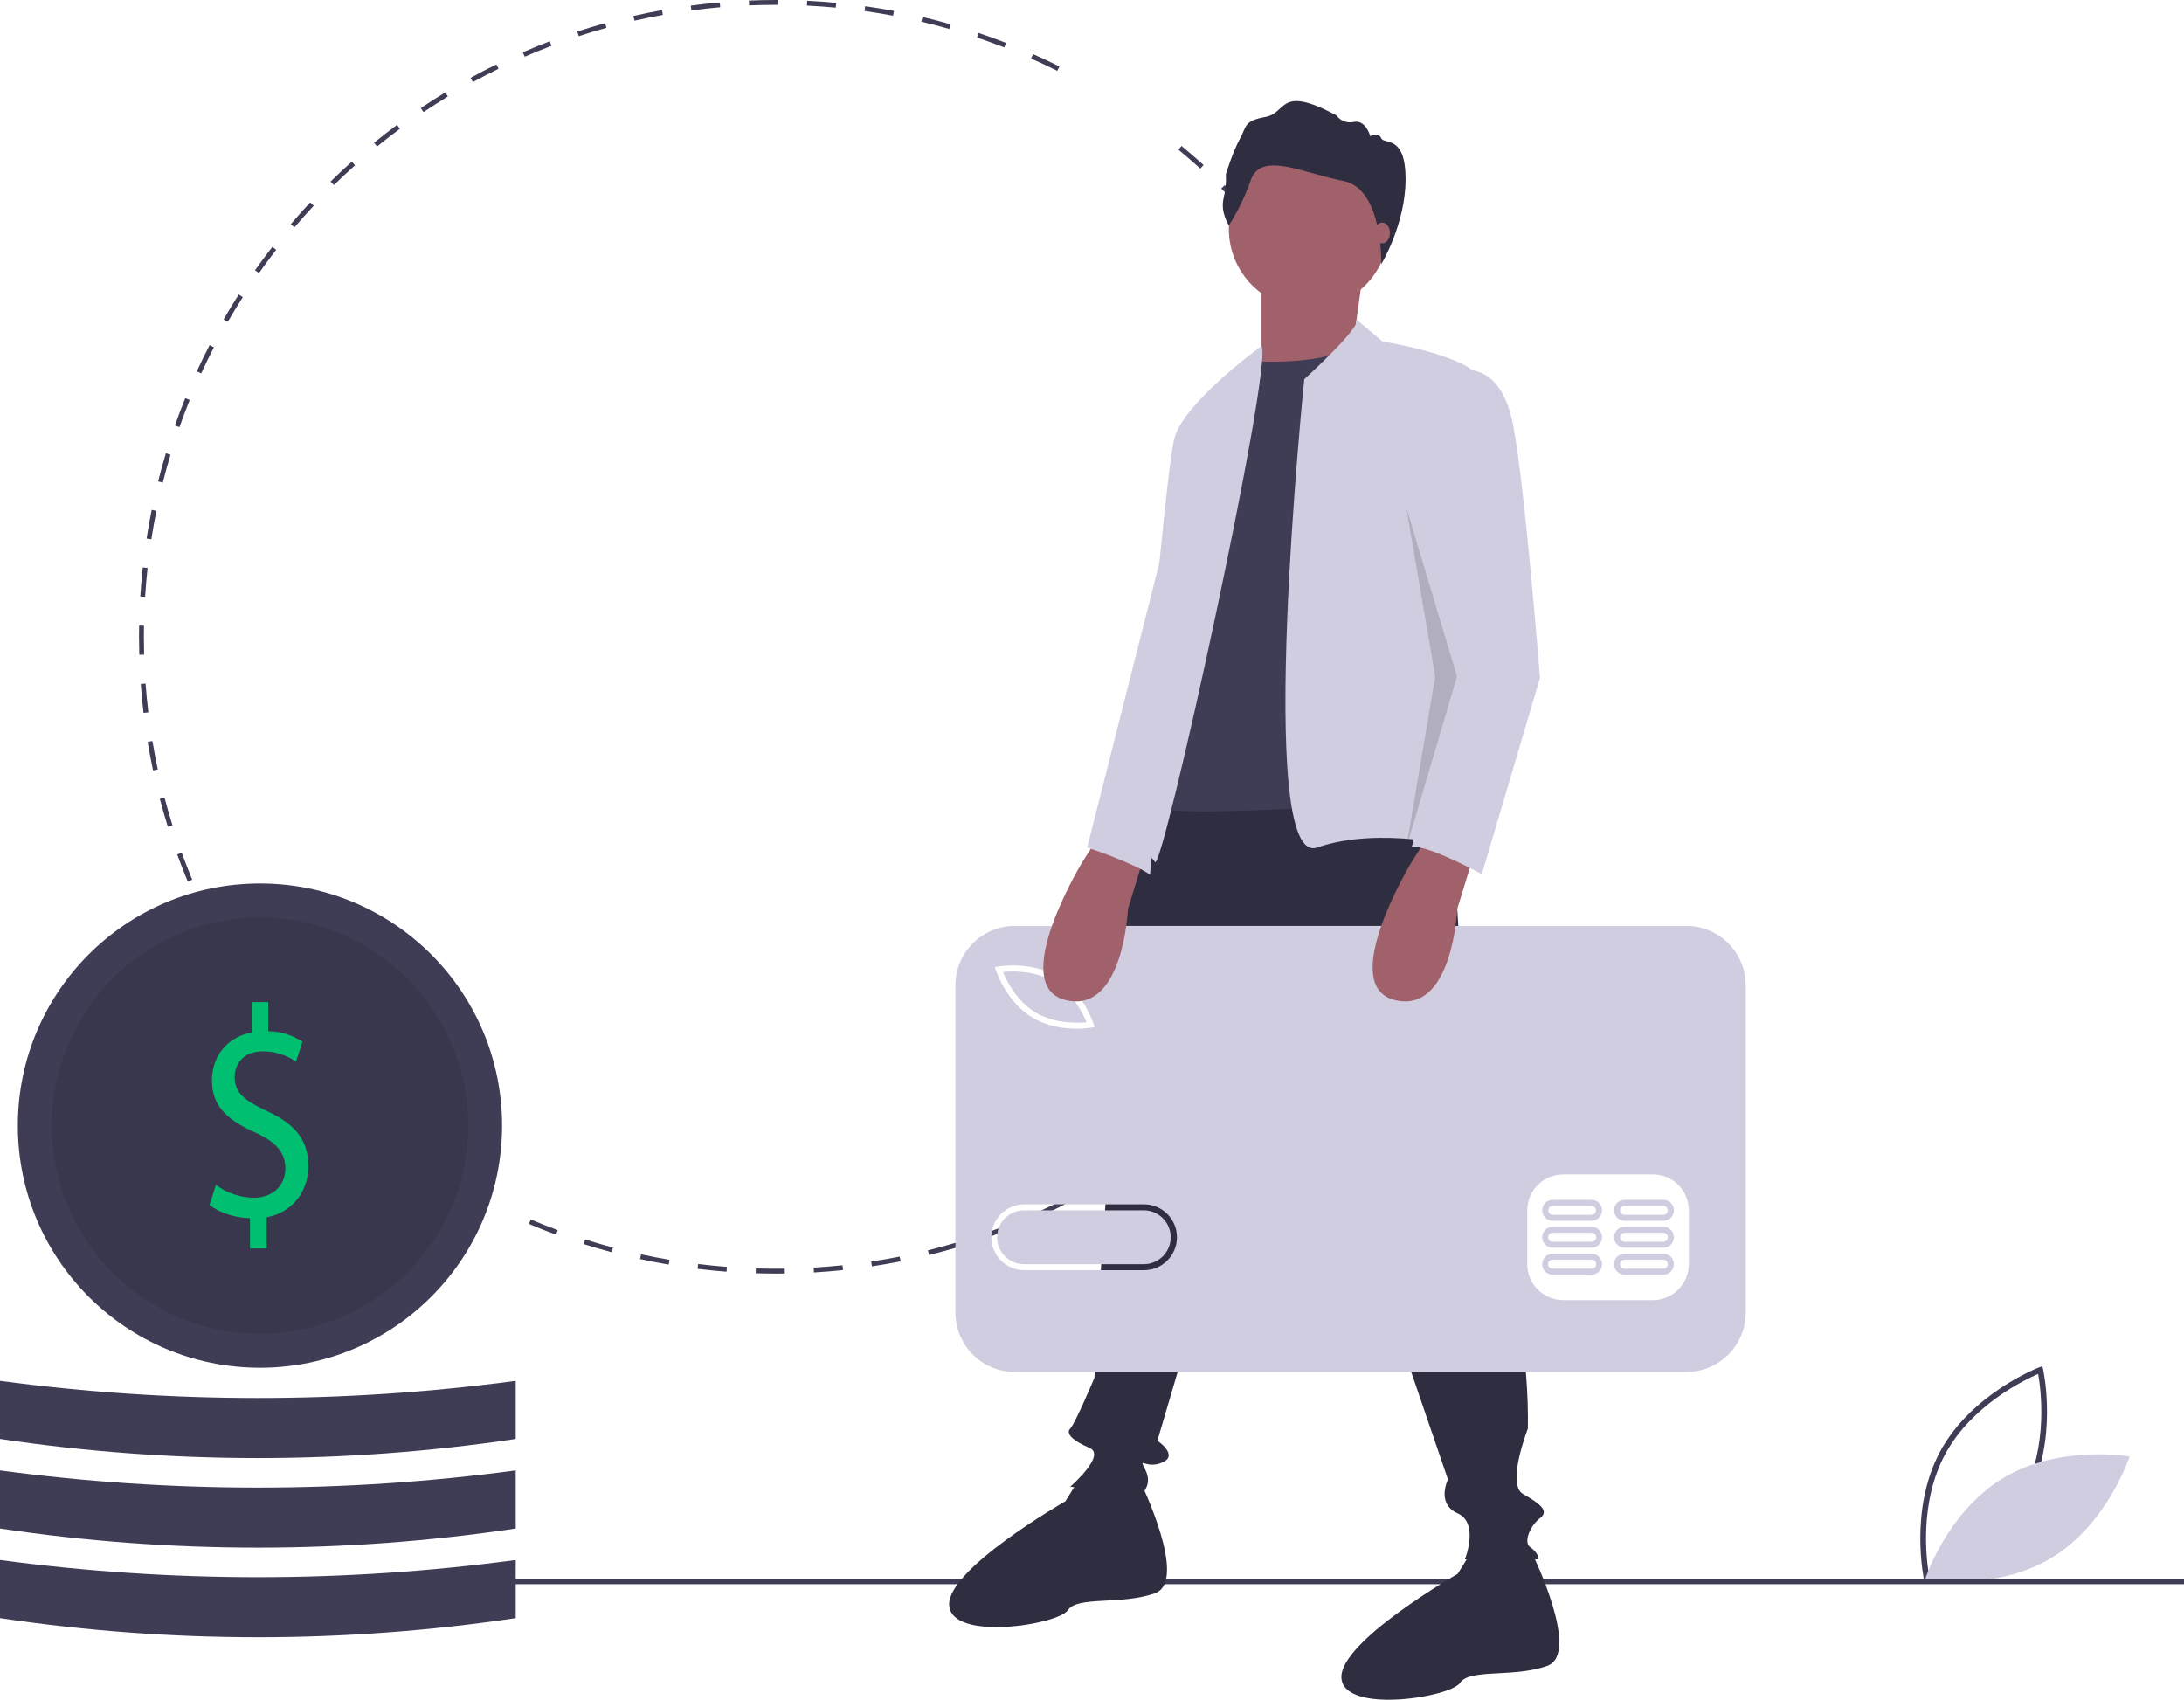
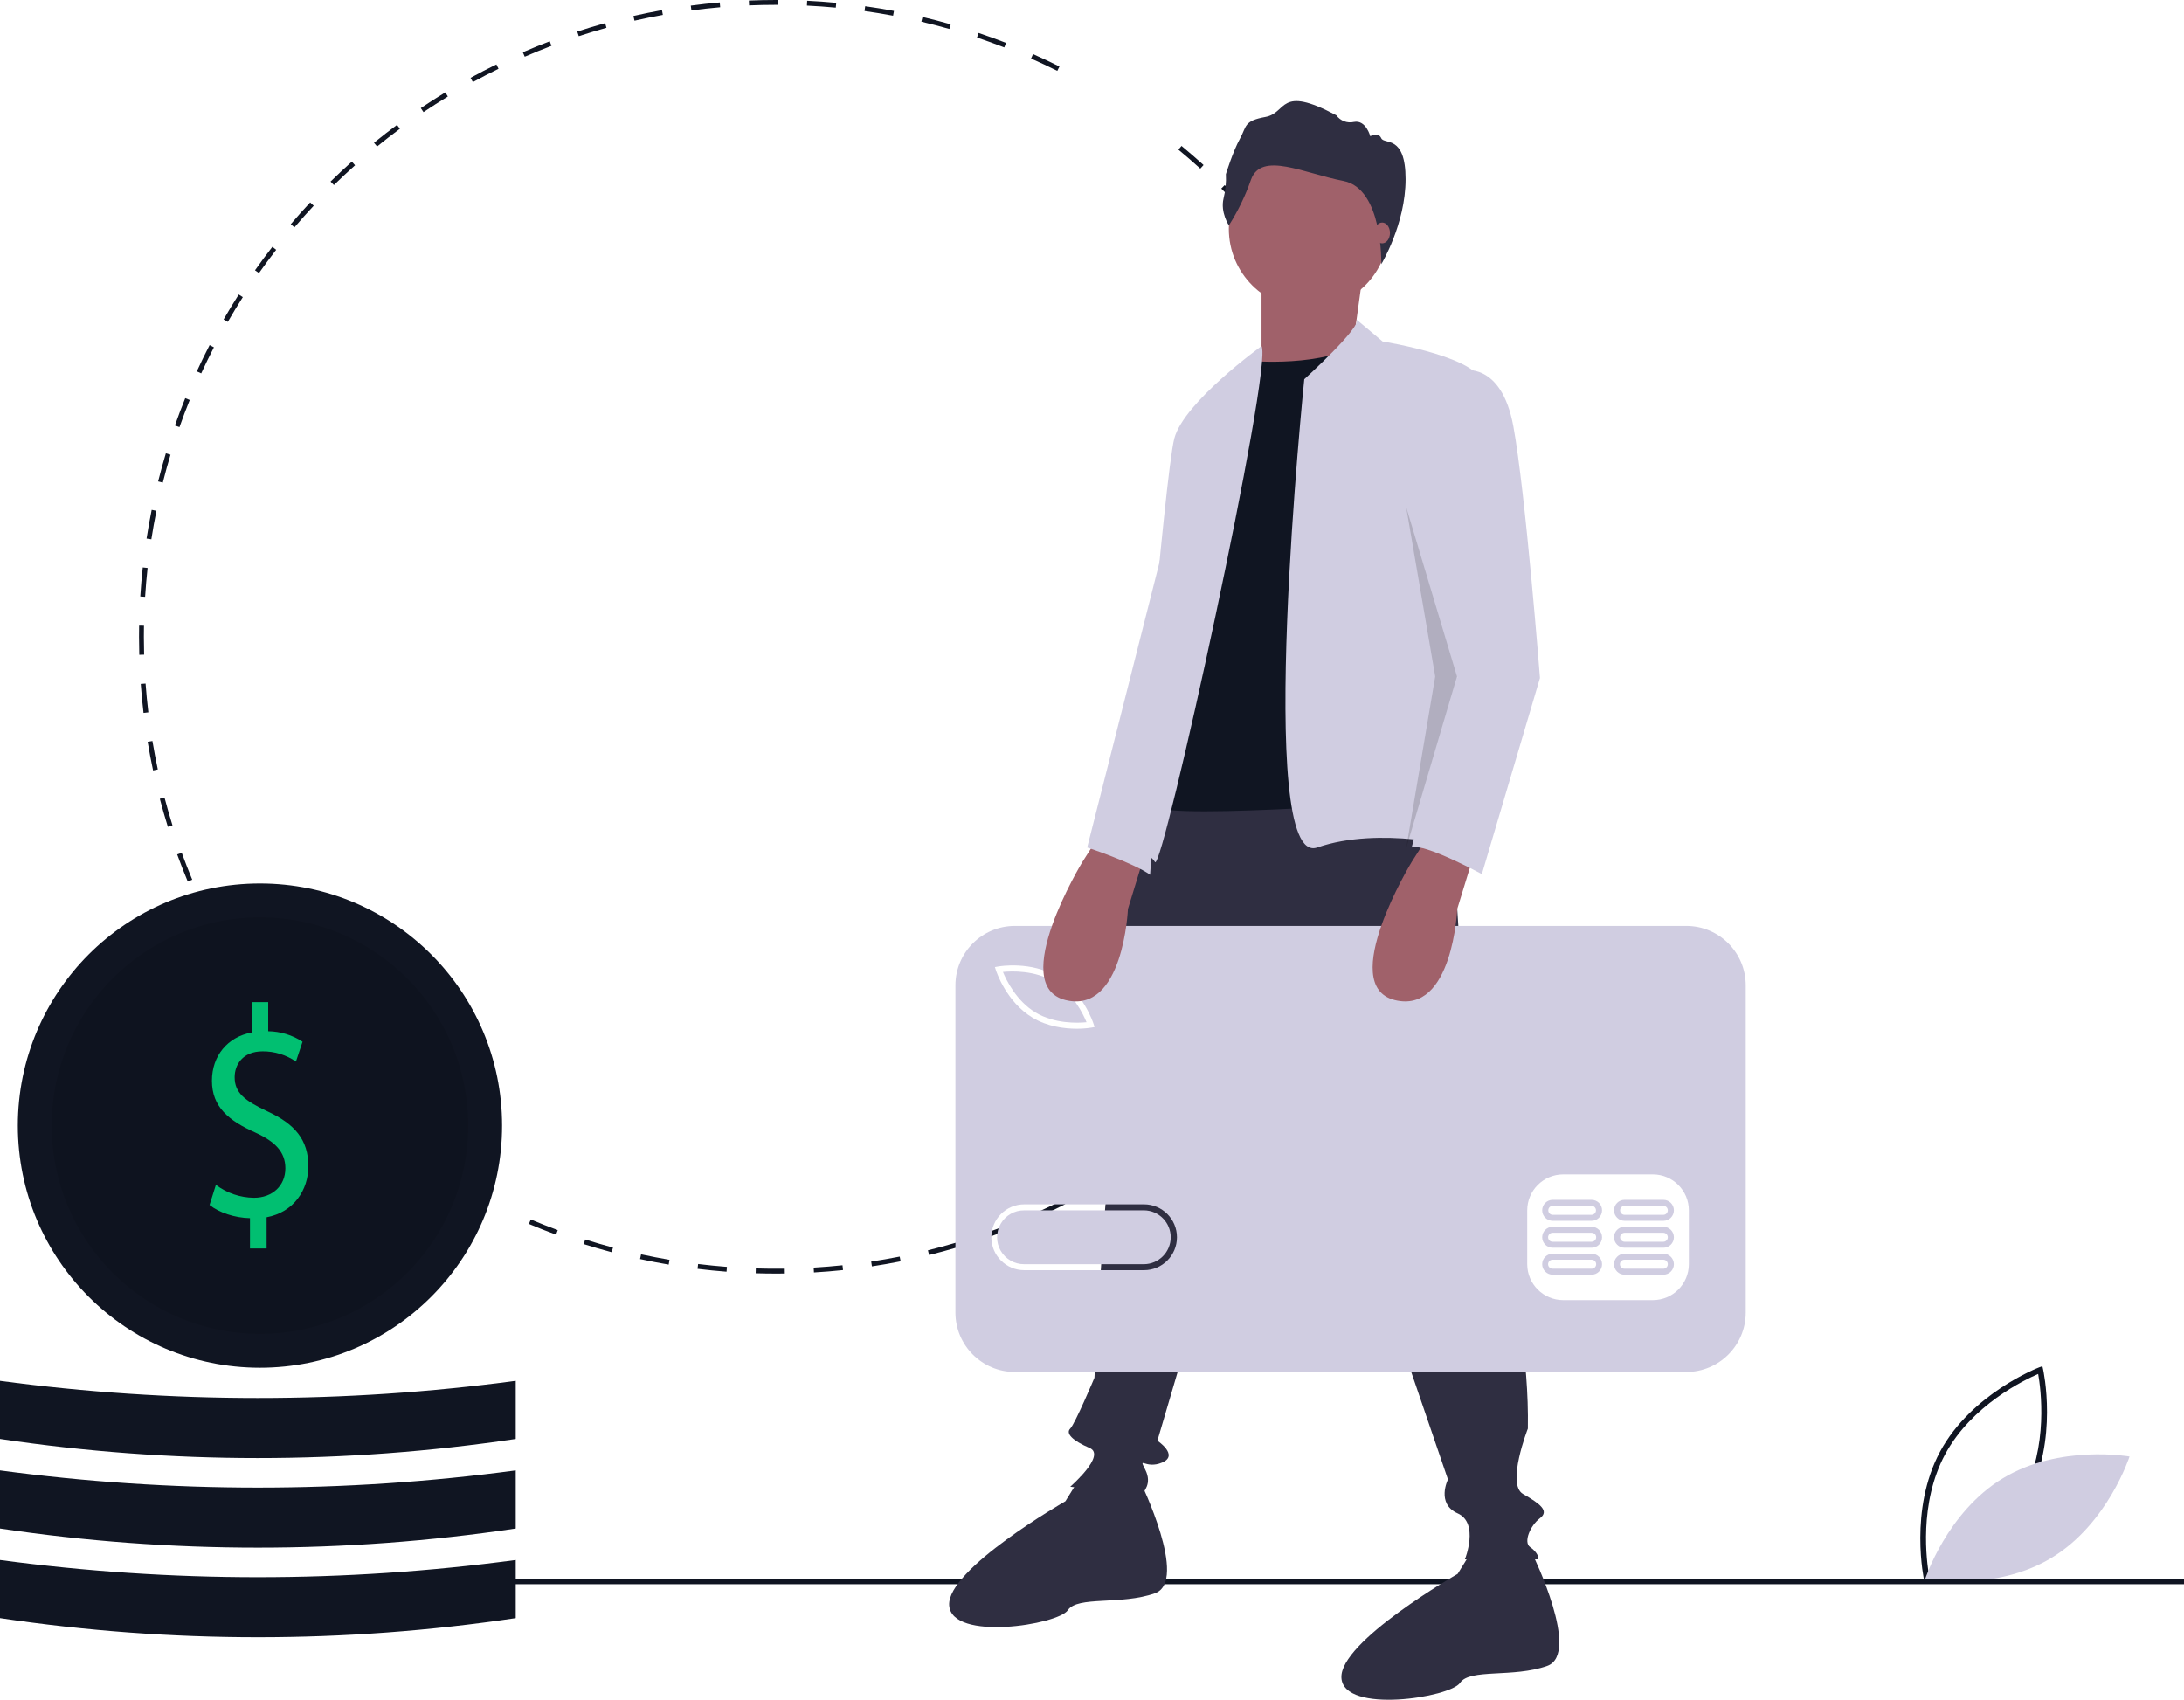
<svg xmlns="http://www.w3.org/2000/svg" id="b465a16a-1202-4755-ab2a-5eeee67c4d89" data-name="Layer 1" width="902" height="702.007" viewBox="0 0 902 702.007">
-   <path d="M965.712,741.859c-.066-.289-6.423-29.279,6.56-53.356,12.983-24.076,40.697-34.694,40.975-34.799l1.267-.475.299,1.32c.066.289,6.423,29.279-6.56,53.356-12.982,24.076-40.697,34.694-40.975,34.799l-1.267.475Zm47.065-85.409c-5.551,2.388-27.46,12.839-38.426,33.174-10.966,20.337-7.658,44.387-6.603,50.334,5.549-2.382,27.449-12.817,38.426-33.174C1017.14,686.448,1013.832,662.401,1012.777,656.45Z" transform="translate(-171.0002 -88.99633)" fill="#3f3d56" />
+   <path d="M965.712,741.859c-.066-.289-6.423-29.279,6.56-53.356,12.983-24.076,40.697-34.694,40.975-34.799l1.267-.475.299,1.32c.066.289,6.423,29.279-6.56,53.356-12.982,24.076-40.697,34.694-40.975,34.799l-1.267.475Zm47.065-85.409c-5.551,2.388-27.46,12.839-38.426,33.174-10.966,20.337-7.658,44.387-6.603,50.334,5.549-2.382,27.449-12.817,38.426-33.174C1017.14,686.448,1013.832,662.401,1012.777,656.45Z" transform="translate(-171.0002 -88.99633)" fill="#101522" />
  <path d="M998.331,699.459c-23.331,14.037-32.317,41.918-32.317,41.918s28.842,5.123,52.173-8.914,32.317-41.918,32.317-41.918S1021.663,685.422,998.331,699.459Z" transform="translate(-171.0002 -88.99633)" fill="#d0cde1" />
-   <path d="M491.419,614.996c-2.774,0-5.577-.044-8.328-.13l.062-1.998c3.95.123,7.981.157,11.95.103l.027,2Q493.277,614.996,491.419,614.996Zm15.745-.464-.117-1.996c3.956-.233,7.963-.562,11.909-.975l.209,1.988C515.188,613.967,511.151,614.298,507.164,614.532Zm-36.096-.312c-3.989-.306-8.021-.706-11.982-1.192l.244-1.984c3.932.481,7.932.88,11.891,1.183Zm60.039-2.199-.3-1.977c3.931-.597,7.892-1.289,11.77-2.06l.39,1.961C539.058,610.723,535.068,611.421,531.107,612.022Zm-83.935-.731c-3.941-.668-7.919-1.436-11.823-2.283l.424-1.955c3.875.842,7.822,1.604,11.733,2.266Zm107.548-3.962-.48-1.941c3.858-.954,7.738-2.009,11.532-3.134l.568,1.918C562.517,605.305,558.608,606.367,554.72,607.328ZM423.644,606.182c-3.866-1.028-7.756-2.159-11.562-3.363l.603-1.906c3.778,1.194,7.638,2.316,11.474,3.336Zm154.158-5.701L577.146,598.592c3.744-1.302,7.51-2.709,11.194-4.184l.742,1.857C585.371,597.751,581.576,599.169,577.802,600.481Zm-177.145-1.566c-3.754-1.38-7.532-2.869-11.228-4.426l.776-1.844c3.667,1.545,7.416,3.022,11.142,4.393Zm199.475-7.368-.828-1.82c3.596-1.634,7.21-3.378,10.742-5.184l.91,1.781C607.396,588.143,603.754,589.9,600.131,591.546Zm21.398-10.938-.99-1.736c3.448-1.968,6.891-4.036,10.229-6.148l1.068,1.689C628.473,576.541,625.005,578.626,621.53,580.608Zm20.323-12.857-1.145-1.639c3.247-2.269,6.487-4.645,9.631-7.061l1.219,1.586C648.391,563.072,645.126,565.465,641.853,567.75ZM337.027,564.934c-3.228-2.345-6.453-4.801-9.585-7.302l1.248-1.562c3.108,2.481,6.309,4.919,9.512,7.245Zm323.903-11.846-1.289-1.529c3.026-2.554,6.038-5.215,8.953-7.91l1.357,1.469C667.015,547.833,663.98,550.515,660.93,553.088Zm-342.728-3.186c-3.006-2.633-5.993-5.371-8.877-8.14l1.385-1.443c2.862,2.748,5.826,5.466,8.81,8.079Zm360.401-13.161-1.424-1.404c2.79-2.827,5.55-5.753,8.201-8.695l1.486,1.338C684.195,530.946,681.415,533.893,678.603,536.741Zm-377.773-3.512c-2.758-2.9-5.482-5.898-8.097-8.91l1.511-1.311c2.594,2.989,5.297,5.964,8.035,8.842ZM694.723,518.85l-1.545-1.27c2.521-3.067,5.002-6.232,7.378-9.409l1.602,1.197C699.764,512.57,697.263,515.76,694.723,518.85ZM285.052,515.053c-2.477-3.13-4.916-6.361-7.25-9.604l1.623-1.168c2.316,3.218,4.736,6.425,7.195,9.532ZM709.152,499.556l-1.654-1.123c2.23-3.284,4.415-6.664,6.492-10.048l1.705,1.047C713.6,492.841,711.399,496.247,709.152,499.556ZM271.001,495.527c-2.179-3.341-4.312-6.778-6.34-10.22l1.723-1.016c2.013,3.415,4.129,6.827,6.292,10.142Zm450.766-16.511-1.75-.967c1.92-3.475,3.785-7.043,5.546-10.606l1.793.887C725.583,471.919,723.702,475.515,721.767,479.016Zm10.681-21.621-1.832-.803c1.594-3.64,3.124-7.367,4.549-11.078l1.867.717C735.596,449.971,734.053,453.727,732.448,457.395Zm-483.902-4.315c-1.533-3.68-3.001-7.444-4.364-11.19l1.88-.684c1.352,3.718,2.809,7.453,4.33,11.104Zm492.551-18.216-1.898-.629c1.248-3.761,2.426-7.604,3.5-11.426l1.926.541C743.541,427.2,742.353,431.074,741.096,434.864ZM240.329,430.481c-1.19-3.812-2.308-7.705-3.323-11.574l1.935-.508c1.007,3.84,2.117,7.704,3.298,11.486ZM747.615,411.686l-1.948-.453c.896-3.854,1.714-7.791,2.434-11.698l1.967.361C749.342,403.834,748.517,407.8,747.615,411.686Zm-513.394-4.494c-.834-3.906-1.589-7.886-2.243-11.83l1.973-.328c.65,3.915,1.399,7.864,2.227,11.74ZM751.973,388.008l-1.982-.271c.538-3.917.992-7.911,1.351-11.872l1.992.18C752.972,380.036,752.514,384.061,751.973,388.008Zm-521.694-4.566c-.472-3.959-.859-7.991-1.151-11.984l1.995-.146c.29,3.964.674,7.965,1.143,11.895ZM754.148,364.032l-1.998-.09c.178-3.963.269-7.982.269-11.946h2C754.419,355.99,754.328,360.04,754.148,364.032ZM228.522,359.431c-.068-2.452-.103-4.954-.104-7.435q0-2.309.04-4.608l2,.035q-.04,2.282-.04,4.573c0,2.462.035,4.945.103,7.38Zm2.411-23.948-1.996-.125c.25-3.996.594-8.032,1.023-11.997l1.988.215C231.522,327.511,231.181,331.517,230.933,335.483Zm520.194-12.202c-.399-3.943-.949-5.865-1.529-9.791l1.979-.292c.584,3.956,1.085,6.975,1.488,10.948Zm-517.622-11.551-1.977-.306c.613-3.957,1.325-7.944,2.116-11.854l1.96.396C234.82,303.847,234.113,307.804,233.505,311.73Zm514.074-10.016c-.763-3.901-1.623-7.829-2.559-11.672l1.943-.473c.942,3.873,1.81,7.831,2.578,11.761ZM238.243,288.313l-1.94-.486c.971-3.874,2.047-7.779,3.197-11.609l1.915.575C240.274,280.594,239.207,284.469,238.243,288.313Zm503.685-9.813c-1.115-3.808-2.334-7.639-3.622-11.387l1.891-.65c1.299,3.777,2.527,7.638,3.651,11.475Zm-496.8-13.1-1.887-.663c1.329-3.781,2.764-7.58,4.265-11.291l1.854.75C247.871,257.878,246.446,261.648,245.127,265.4ZM734.161,255.905c-1.459-3.681-3.021-7.375-4.645-10.979l1.824-.821c1.636,3.633,3.21,7.355,4.68,11.063ZM254.104,243.202l-1.817-.835c1.67-3.638,3.448-7.286,5.284-10.842l1.777.917C257.526,235.972,255.762,239.592,254.104,243.202Zm470.269-9.036c-1.79-3.531-3.687-7.069-5.637-10.515l1.74-.985c1.966,3.473,3.876,7.038,5.68,10.596ZM265.081,221.937l-1.733-.998c1.995-3.464,4.099-6.932,6.254-10.306l1.686,1.076C269.149,215.058,267.061,218.499,265.081,221.937Zm447.542-8.535c-2.113-3.364-4.326-6.716-6.577-9.962l1.643-1.14c2.269,3.271,4.499,6.648,6.628,10.038ZM277.954,201.779l-1.635-1.152c2.306-3.27,4.716-6.529,7.167-9.688l1.58,1.226C282.635,195.299,280.242,198.533,277.954,201.779Zm421.064-7.992c-2.41-3.157-4.92-6.295-7.462-9.327l1.533-1.285c2.561,3.056,5.09,6.217,7.519,9.398ZM292.607,182.887l-1.522-1.297c2.587-3.039,5.284-6.064,8.015-8.991l1.462,1.364C297.852,176.869,295.176,179.871,292.607,182.887Zm391.07-7.408c-2.687-2.924-5.474-5.823-8.282-8.614l1.41-1.419c2.83,2.813,5.638,5.733,8.345,8.679Zm-374.765-10.064-1.398-1.43c2.86-2.798,5.819-5.564,8.795-8.221l1.332,1.492C314.688,159.893,311.751,162.638,308.912,165.415ZM666.73,158.635c-2.944-2.67-5.984-5.304-9.035-7.828l1.275-1.541c3.073,2.543,6.137,5.197,9.104,7.888Zm-340-9.132-1.263-1.551c3.093-2.519,6.29-5.003,9.502-7.384l1.191,1.606C332.973,144.538,329.8,147.004,326.731,149.504Zm19.182-14.217-1.116-1.659c3.311-2.228,6.719-4.409,10.13-6.484l1.039,1.709C352.581,130.911,349.198,133.076,345.913,135.286ZM366.3,122.885l-.96-1.755c3.502-1.917,7.094-3.776,10.674-5.527l.879,1.797C373.34,119.137,369.776,120.983,366.3,122.885Zm241.37-4.634c-3.559-1.773-7.204-3.486-10.835-5.091l.809-1.829c3.659,1.617,7.333,3.343,10.919,5.13ZM387.722,112.407l-.795-1.835c3.66-1.586,7.404-3.108,11.128-4.522l.71,1.87C395.07,109.323,391.355,110.833,387.722,112.407ZM585.774,108.573c-3.703-1.436-7.493-2.806-11.266-4.072l.637-1.896c3.801,1.276,7.62,2.656,11.352,4.104Zm-175.743-4.637-.623-1.9c3.801-1.246,7.679-2.419,11.525-3.486l.535,1.927C417.65,101.535,413.802,102.699,410.031,103.936Zm153.063-2.974c-3.814-1.087-7.705-2.1-11.563-3.01l.459-1.946c3.889.916,7.809,1.937,11.653,3.032ZM433.053,97.547l-.445-1.95c3.896-.89,7.866-1.701,11.797-2.41l.355,1.968C440.858,95.859,436.919,96.663,433.053,97.547Zm106.788-2.067c-3.895-.731-7.861-1.381-11.791-1.933l.277-1.98c3.96.556,7.958,1.211,11.883,1.948ZM456.565,93.303l-.265-1.982c3.959-.528,7.985-.973,11.967-1.319l.174,1.992C464.49,92.339,460.495,92.779,456.565,93.303ZM516.181,92.156c-3.939-.371-7.949-.657-11.919-.849l.098-1.998c3.999.194,8.039.482,12.009.856Zm-35.814-.929-.084-1.998c3.676-.153,7.422-.231,11.136-.232l.905.001-.006,2-.899-.001C487.733,90.997,484.014,91.075,480.367,91.227Z" transform="translate(-171.0002 -88.99633)" fill="#3f3d56" />
-   <rect x="169" y="652.292" width="733" height="2" fill="#3f3d56" />
+   <path d="M491.419,614.996c-2.774,0-5.577-.044-8.328-.13l.062-1.998c3.95.123,7.981.157,11.95.103l.027,2Q493.277,614.996,491.419,614.996Zm15.745-.464-.117-1.996c3.956-.233,7.963-.562,11.909-.975l.209,1.988C515.188,613.967,511.151,614.298,507.164,614.532Zm-36.096-.312c-3.989-.306-8.021-.706-11.982-1.192l.244-1.984c3.932.481,7.932.88,11.891,1.183Zm60.039-2.199-.3-1.977c3.931-.597,7.892-1.289,11.77-2.06l.39,1.961C539.058,610.723,535.068,611.421,531.107,612.022Zm-83.935-.731c-3.941-.668-7.919-1.436-11.823-2.283l.424-1.955c3.875.842,7.822,1.604,11.733,2.266Zm107.548-3.962-.48-1.941c3.858-.954,7.738-2.009,11.532-3.134l.568,1.918C562.517,605.305,558.608,606.367,554.72,607.328ZM423.644,606.182c-3.866-1.028-7.756-2.159-11.562-3.363l.603-1.906c3.778,1.194,7.638,2.316,11.474,3.336Zm154.158-5.701L577.146,598.592c3.744-1.302,7.51-2.709,11.194-4.184l.742,1.857C585.371,597.751,581.576,599.169,577.802,600.481Zm-177.145-1.566c-3.754-1.38-7.532-2.869-11.228-4.426l.776-1.844c3.667,1.545,7.416,3.022,11.142,4.393Zm199.475-7.368-.828-1.82c3.596-1.634,7.21-3.378,10.742-5.184l.91,1.781C607.396,588.143,603.754,589.9,600.131,591.546Zm21.398-10.938-.99-1.736c3.448-1.968,6.891-4.036,10.229-6.148l1.068,1.689C628.473,576.541,625.005,578.626,621.53,580.608Zm20.323-12.857-1.145-1.639c3.247-2.269,6.487-4.645,9.631-7.061l1.219,1.586C648.391,563.072,645.126,565.465,641.853,567.75ZM337.027,564.934c-3.228-2.345-6.453-4.801-9.585-7.302l1.248-1.562c3.108,2.481,6.309,4.919,9.512,7.245Zm323.903-11.846-1.289-1.529c3.026-2.554,6.038-5.215,8.953-7.91l1.357,1.469C667.015,547.833,663.98,550.515,660.93,553.088Zm-342.728-3.186c-3.006-2.633-5.993-5.371-8.877-8.14l1.385-1.443c2.862,2.748,5.826,5.466,8.81,8.079Zm360.401-13.161-1.424-1.404c2.79-2.827,5.55-5.753,8.201-8.695l1.486,1.338C684.195,530.946,681.415,533.893,678.603,536.741Zm-377.773-3.512c-2.758-2.9-5.482-5.898-8.097-8.91l1.511-1.311c2.594,2.989,5.297,5.964,8.035,8.842ZM694.723,518.85l-1.545-1.27c2.521-3.067,5.002-6.232,7.378-9.409l1.602,1.197C699.764,512.57,697.263,515.76,694.723,518.85ZM285.052,515.053c-2.477-3.13-4.916-6.361-7.25-9.604l1.623-1.168c2.316,3.218,4.736,6.425,7.195,9.532ZM709.152,499.556l-1.654-1.123c2.23-3.284,4.415-6.664,6.492-10.048l1.705,1.047C713.6,492.841,711.399,496.247,709.152,499.556ZM271.001,495.527c-2.179-3.341-4.312-6.778-6.34-10.22l1.723-1.016c2.013,3.415,4.129,6.827,6.292,10.142Zm450.766-16.511-1.75-.967c1.92-3.475,3.785-7.043,5.546-10.606l1.793.887C725.583,471.919,723.702,475.515,721.767,479.016Zm10.681-21.621-1.832-.803c1.594-3.64,3.124-7.367,4.549-11.078l1.867.717C735.596,449.971,734.053,453.727,732.448,457.395Zm-483.902-4.315c-1.533-3.68-3.001-7.444-4.364-11.19l1.88-.684c1.352,3.718,2.809,7.453,4.33,11.104Zm492.551-18.216-1.898-.629c1.248-3.761,2.426-7.604,3.5-11.426l1.926.541C743.541,427.2,742.353,431.074,741.096,434.864ZM240.329,430.481c-1.19-3.812-2.308-7.705-3.323-11.574l1.935-.508c1.007,3.84,2.117,7.704,3.298,11.486ZM747.615,411.686l-1.948-.453c.896-3.854,1.714-7.791,2.434-11.698l1.967.361C749.342,403.834,748.517,407.8,747.615,411.686Zm-513.394-4.494c-.834-3.906-1.589-7.886-2.243-11.83l1.973-.328c.65,3.915,1.399,7.864,2.227,11.74ZM751.973,388.008l-1.982-.271c.538-3.917.992-7.911,1.351-11.872l1.992.18C752.972,380.036,752.514,384.061,751.973,388.008Zm-521.694-4.566c-.472-3.959-.859-7.991-1.151-11.984l1.995-.146c.29,3.964.674,7.965,1.143,11.895ZM754.148,364.032l-1.998-.09c.178-3.963.269-7.982.269-11.946h2C754.419,355.99,754.328,360.04,754.148,364.032ZM228.522,359.431c-.068-2.452-.103-4.954-.104-7.435q0-2.309.04-4.608l2,.035q-.04,2.282-.04,4.573c0,2.462.035,4.945.103,7.38Zm2.411-23.948-1.996-.125c.25-3.996.594-8.032,1.023-11.997l1.988.215C231.522,327.511,231.181,331.517,230.933,335.483Zm520.194-12.202c-.399-3.943-.949-5.865-1.529-9.791l1.979-.292c.584,3.956,1.085,6.975,1.488,10.948Zm-517.622-11.551-1.977-.306c.613-3.957,1.325-7.944,2.116-11.854l1.96.396C234.82,303.847,234.113,307.804,233.505,311.73Zm514.074-10.016c-.763-3.901-1.623-7.829-2.559-11.672l1.943-.473c.942,3.873,1.81,7.831,2.578,11.761ZM238.243,288.313l-1.94-.486c.971-3.874,2.047-7.779,3.197-11.609l1.915.575C240.274,280.594,239.207,284.469,238.243,288.313Zm503.685-9.813c-1.115-3.808-2.334-7.639-3.622-11.387l1.891-.65c1.299,3.777,2.527,7.638,3.651,11.475Zm-496.8-13.1-1.887-.663c1.329-3.781,2.764-7.58,4.265-11.291l1.854.75C247.871,257.878,246.446,261.648,245.127,265.4ZM734.161,255.905c-1.459-3.681-3.021-7.375-4.645-10.979l1.824-.821c1.636,3.633,3.21,7.355,4.68,11.063ZM254.104,243.202l-1.817-.835c1.67-3.638,3.448-7.286,5.284-10.842l1.777.917C257.526,235.972,255.762,239.592,254.104,243.202Zm470.269-9.036c-1.79-3.531-3.687-7.069-5.637-10.515l1.74-.985c1.966,3.473,3.876,7.038,5.68,10.596ZM265.081,221.937l-1.733-.998c1.995-3.464,4.099-6.932,6.254-10.306l1.686,1.076C269.149,215.058,267.061,218.499,265.081,221.937Zm447.542-8.535c-2.113-3.364-4.326-6.716-6.577-9.962l1.643-1.14c2.269,3.271,4.499,6.648,6.628,10.038ZM277.954,201.779l-1.635-1.152c2.306-3.27,4.716-6.529,7.167-9.688l1.58,1.226C282.635,195.299,280.242,198.533,277.954,201.779Zm421.064-7.992c-2.41-3.157-4.92-6.295-7.462-9.327l1.533-1.285c2.561,3.056,5.09,6.217,7.519,9.398ZM292.607,182.887l-1.522-1.297c2.587-3.039,5.284-6.064,8.015-8.991l1.462,1.364C297.852,176.869,295.176,179.871,292.607,182.887Zm391.07-7.408c-2.687-2.924-5.474-5.823-8.282-8.614l1.41-1.419c2.83,2.813,5.638,5.733,8.345,8.679Zm-374.765-10.064-1.398-1.43c2.86-2.798,5.819-5.564,8.795-8.221l1.332,1.492C314.688,159.893,311.751,162.638,308.912,165.415ZM666.73,158.635c-2.944-2.67-5.984-5.304-9.035-7.828l1.275-1.541c3.073,2.543,6.137,5.197,9.104,7.888Zm-340-9.132-1.263-1.551c3.093-2.519,6.29-5.003,9.502-7.384l1.191,1.606C332.973,144.538,329.8,147.004,326.731,149.504Zm19.182-14.217-1.116-1.659c3.311-2.228,6.719-4.409,10.13-6.484l1.039,1.709C352.581,130.911,349.198,133.076,345.913,135.286ZM366.3,122.885l-.96-1.755c3.502-1.917,7.094-3.776,10.674-5.527l.879,1.797C373.34,119.137,369.776,120.983,366.3,122.885Zm241.37-4.634c-3.559-1.773-7.204-3.486-10.835-5.091l.809-1.829c3.659,1.617,7.333,3.343,10.919,5.13ZM387.722,112.407l-.795-1.835c3.66-1.586,7.404-3.108,11.128-4.522l.71,1.87C395.07,109.323,391.355,110.833,387.722,112.407ZM585.774,108.573c-3.703-1.436-7.493-2.806-11.266-4.072l.637-1.896c3.801,1.276,7.62,2.656,11.352,4.104Zm-175.743-4.637-.623-1.9c3.801-1.246,7.679-2.419,11.525-3.486l.535,1.927C417.65,101.535,413.802,102.699,410.031,103.936Zm153.063-2.974c-3.814-1.087-7.705-2.1-11.563-3.01l.459-1.946c3.889.916,7.809,1.937,11.653,3.032ZM433.053,97.547l-.445-1.95c3.896-.89,7.866-1.701,11.797-2.41l.355,1.968C440.858,95.859,436.919,96.663,433.053,97.547Zm106.788-2.067c-3.895-.731-7.861-1.381-11.791-1.933l.277-1.98c3.96.556,7.958,1.211,11.883,1.948ZM456.565,93.303l-.265-1.982c3.959-.528,7.985-.973,11.967-1.319l.174,1.992C464.49,92.339,460.495,92.779,456.565,93.303ZM516.181,92.156c-3.939-.371-7.949-.657-11.919-.849l.098-1.998c3.999.194,8.039.482,12.009.856Zm-35.814-.929-.084-1.998c3.676-.153,7.422-.231,11.136-.232l.905.001-.006,2-.899-.001C487.733,90.997,484.014,91.075,480.367,91.227Z" transform="translate(-171.0002 -88.99633)" fill="#101522" />
+   <rect x="169" y="652.292" width="733" height="2" fill="#101522" />
  <path d="M769.011,405.021l10,155s24,61,23,119c0,0-9,23-2,27s11,7,7,10-7,10-4,12,4,5,3,5h-30s6-15-3-19-4-14-4-14l-67-196-53,180s9,6,2,9-10-3-7,3-1,9-1,10-30-3-30-3,15-13,8-16-10-6-8-8,10-21,10-21,4-72,5-75,0-17,0-24-1-35,2-42,6-93,22-103S769.011,405.021,769.011,405.021Z" transform="translate(-171.0002 -88.99633)" fill="#2f2e41" />
  <path d="M642.011,701.021s20,41,6,46-32,1-36,7-48,13-49-2,48-43,48-43l6.383-10.278Z" transform="translate(-171.0002 -88.99633)" fill="#2f2e41" />
  <path d="M804.011,731.021s20,41,6,46-32,1-36,7-48,13-49-2,48-43,48-43l6.383-10.278Z" transform="translate(-171.0002 -88.99633)" fill="#2f2e41" />
  <circle cx="540.511" cy="94.525" r="33" fill="#a0616a" />
  <polygon points="563.011 112.025 559.011 141.025 529.011 164.025 521.011 153.025 521.011 115.025 563.011 112.025" fill="#a0616a" />
-   <path d="M687.011,238.021s31,3,47-8l32,189s-113,9-118,3v-59l20-96Z" transform="translate(-171.0002 -88.99633)" fill="#3f3d56" />
+   <path d="M687.011,238.021s31,3,47-8l32,189s-113,9-118,3v-59l20-96Z" transform="translate(-171.0002 -88.99633)" fill="#101522" />
  <path d="M731.257,220.985l10.754,9.036s44,7,41,19l-12,142,4,48s-34-9-60,0-5.343-193.403-5.343-193.403S733.504,223.949,731.257,220.985Z" transform="translate(-171.0002 -88.99633)" fill="#d0cde1" />
  <path d="M692.011,231.931s-32,23.091-36,38.091-17,173-17,173,6-3,9,2S697.011,239.84,692.011,231.931Z" transform="translate(-171.0002 -88.99633)" fill="#d0cde1" />
  <path d="M678.527,182.084s-3.572-5.359-2.198-11.13a33.731,33.731,0,0,0,.962-10.03s2.885-9.343,5.771-14.565,1.511-7.42,10.58-9.069,5.359-13.465,29.267-.687a7.011,7.011,0,0,0,7.282,2.748c4.946-.962,6.733,5.908,6.733,5.908s3.298-1.924,4.534.824,10.054-1.649,10.054,16.9-10.034,35.119-10.034,35.119.736-31.202-15.615-34.362-33.938-12.366-38.198-.55A90.081,90.081,0,0,1,678.527,182.084Z" transform="translate(-171.0002 -88.99633)" fill="#2f2e41" />
  <ellipse cx="570.835" cy="96.206" rx="3.225" ry="4.3" fill="#a0616a" />
  <path d="M606.301,494.446c-7.913-4.758-17.454-4.395-21.081-4.032,1.381,3.372,5.526,11.974,13.439,16.735,7.932,4.771,17.46,4.396,21.082,4.035C618.36,507.813,614.215,499.208,606.301,494.446Z" transform="translate(-171.0002 -88.99633)" fill="#d0cde1" />
  <path d="M643.484,588.87H594.028a11.128,11.128,0,1,0,0,22.255h49.456a11.128,11.128,0,0,0,0-22.255Z" transform="translate(-171.0002 -88.99633)" fill="#d0cde1" />
  <path d="M867.438,471.412H590.154A24.562,24.562,0,0,0,565.591,495.974V631.073a24.562,24.562,0,0,0,24.562,24.562H867.438a24.562,24.562,0,0,0,24.562-24.562V495.974A24.562,24.562,0,0,0,867.438,471.412ZM583.293,488.167c.548-.099,13.532-2.309,24.283,4.161,10.751,6.468,14.881,18.976,15.052,19.505l.435,1.349-1.395.248a37.036,37.036,0,0,1-6.017.442c-4.883,0-11.958-.808-18.266-4.604-10.751-6.467-14.881-18.975-15.051-19.503l-.435-1.349Zm60.191,125.43H594.028a13.6,13.6,0,0,1,0-27.201h49.456a13.6,13.6,0,0,1,0,27.201Zm225.025-2.473a14.88,14.88,0,0,1-14.837,14.837H816.58A14.88,14.88,0,0,1,801.743,611.125V588.87a14.88,14.88,0,0,1,14.837-14.837h37.092a14.88,14.88,0,0,1,14.837,14.837Z" transform="translate(-171.0002 -88.99633)" fill="#d0cde1" />
  <path d="M828.326,606.798H812.253a4.327,4.327,0,0,0,0,8.655h16.073a4.327,4.327,0,1,0,0-8.655Zm0,6.182H812.253a1.855,1.855,0,1,1,0-3.709h16.073a1.855,1.855,0,1,1,0,3.709Z" transform="translate(-171.0002 -88.99633)" fill="#d0cde1" />
  <path d="M857.999,606.798H841.926a4.327,4.327,0,1,0,0,8.655h16.073a4.327,4.327,0,0,0,0-8.655Zm0,6.182H841.926a1.855,1.855,0,1,1,0-3.709h16.073a1.855,1.855,0,0,1,0,3.709Z" transform="translate(-171.0002 -88.99633)" fill="#d0cde1" />
  <path d="M828.326,595.67H812.253a4.327,4.327,0,0,0,0,8.655h16.073a4.327,4.327,0,1,0,0-8.655Zm0,6.182H812.253a1.855,1.855,0,1,1,0-3.709h16.073a1.855,1.855,0,1,1,0,3.709Z" transform="translate(-171.0002 -88.99633)" fill="#d0cde1" />
  <path d="M857.999,595.67H841.926a4.327,4.327,0,1,0,0,8.655h16.073a4.327,4.327,0,0,0,0-8.655Zm0,6.182H841.926a1.855,1.855,0,0,1,0-3.709h16.073a1.855,1.855,0,0,1,0,3.709Z" transform="translate(-171.0002 -88.99633)" fill="#d0cde1" />
  <path d="M828.326,584.542H812.253a4.327,4.327,0,0,0,0,8.655h16.073a4.327,4.327,0,1,0,0-8.655Zm0,6.182H812.253a1.855,1.855,0,0,1,0-3.709h16.073a1.855,1.855,0,0,1,0,3.709Z" transform="translate(-171.0002 -88.99633)" fill="#d0cde1" />
  <path d="M857.999,584.542H841.926a4.327,4.327,0,1,0,0,8.655h16.073a4.327,4.327,0,0,0,0-8.655Zm0,6.182H841.926a1.855,1.855,0,0,1,0-3.709h16.073a1.855,1.855,0,0,1,0,3.709Z" transform="translate(-171.0002 -88.99633)" fill="#d0cde1" />
  <path d="M780.011,441.021l-7.168,23.391s-1.832,43.609-25.832,37.609,7-57,7-57l7-11Z" transform="translate(-171.0002 -88.99633)" fill="#a0616a" />
  <path d="M644.011,441.021l-7.168,23.391s-1.832,43.609-25.832,37.609,7-57,7-57l7-11Z" transform="translate(-171.0002 -88.99633)" fill="#a0616a" />
  <path d="M775.011,242.021s16-4,21,23,11,104,11,104l-24,81s-24-13-29-11l18.886-70.321-15.886-71.679S771.011,242.021,775.011,242.021Z" transform="translate(-171.0002 -88.99633)" fill="#d0cde1" />
  <polygon points="580.747 209.393 601.747 279.393 580.747 350.393 592.747 279.393 580.747 209.393" opacity="0.15" />
  <path d="M656.011,297.021l-36,142s18.989,6.267,25.989,11.267Z" transform="translate(-171.0002 -88.99633)" fill="#d0cde1" />
-   <circle cx="107.362" cy="464.884" r="100" fill="#3f3d56" />
+   <circle cx="107.362" cy="464.884" r="100" fill="#101522" />
  <circle cx="107.362" cy="464.884" r="86" opacity="0.1" />
  <path d="M274.242,604.629V592.112c-6.327-.123-12.873-2.355-16.691-5.453l2.618-8.303a26.681,26.681,0,0,0,15.709,5.329c7.746,0,12.982-5.081,12.982-12.145,0-6.816-4.255-11.03-12.328-14.748-11.128-4.957-18-10.658-18-21.44,0-10.287,6.437-18.094,16.473-19.953V502.881h6.764V514.902a26.543,26.543,0,0,1,14.182,4.337l-2.728,8.18a24.107,24.107,0,0,0-13.746-4.214c-8.4,0-11.564,5.701-11.564,10.658,0,6.444,4.036,9.666,13.528,14.128,11.236,5.205,16.909,11.649,16.909,22.679,0,9.79-6,18.962-17.237,21.068v12.89Z" transform="translate(-171.0002 -88.99633)" fill="#01bf71" />
-   <path d="M384,757.289a722.026,722.026,0,0,1-213,0v-24a802.329,802.329,0,0,0,213,0Z" transform="translate(-171.0002 -88.99633)" fill="#3f3d56" />
-   <path d="M384,720.289a722.026,722.026,0,0,1-213,0v-24a802.329,802.329,0,0,0,213,0Z" transform="translate(-171.0002 -88.99633)" fill="#3f3d56" />
-   <path d="M384,683.289a722.026,722.026,0,0,1-213,0v-24a802.329,802.329,0,0,0,213,0Z" transform="translate(-171.0002 -88.99633)" fill="#3f3d56" />
+   <path d="M384,757.289a722.026,722.026,0,0,1-213,0v-24a802.329,802.329,0,0,0,213,0Z" transform="translate(-171.0002 -88.99633)" fill="#101522" />
+   <path d="M384,720.289a722.026,722.026,0,0,1-213,0v-24a802.329,802.329,0,0,0,213,0Z" transform="translate(-171.0002 -88.99633)" fill="#101522" />
+   <path d="M384,683.289a722.026,722.026,0,0,1-213,0v-24a802.329,802.329,0,0,0,213,0Z" transform="translate(-171.0002 -88.99633)" fill="#101522" />
</svg>
